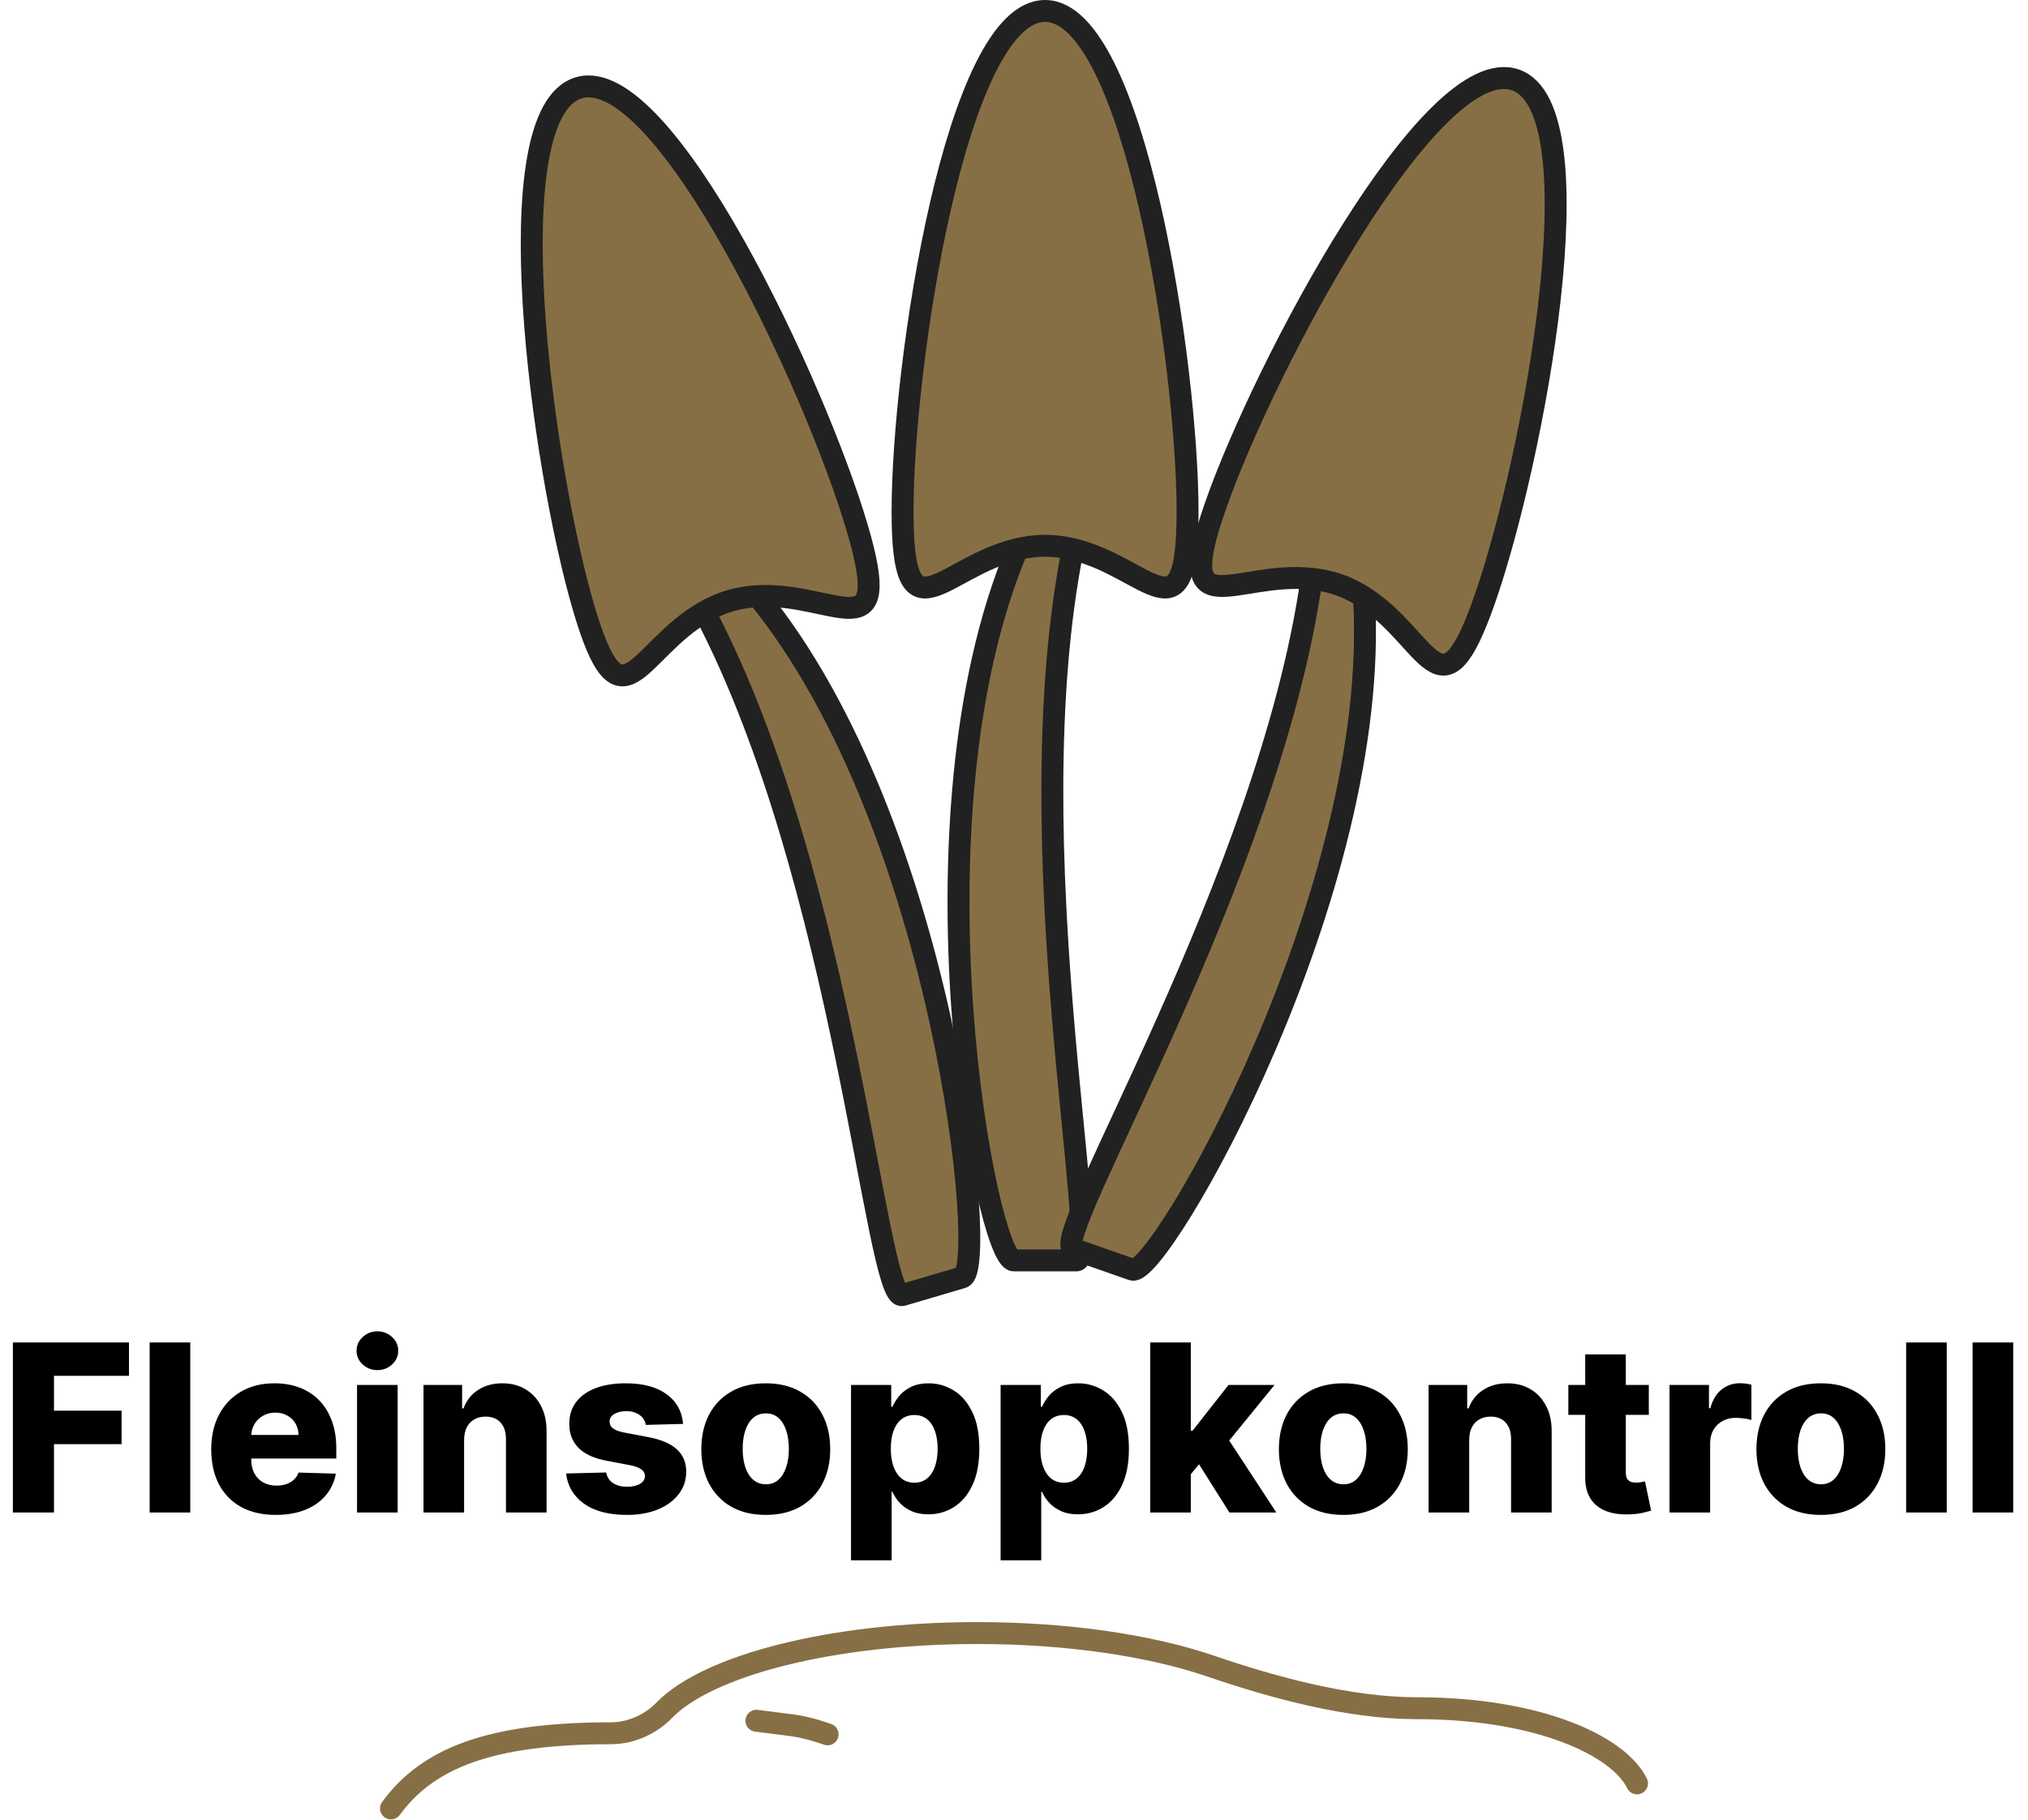
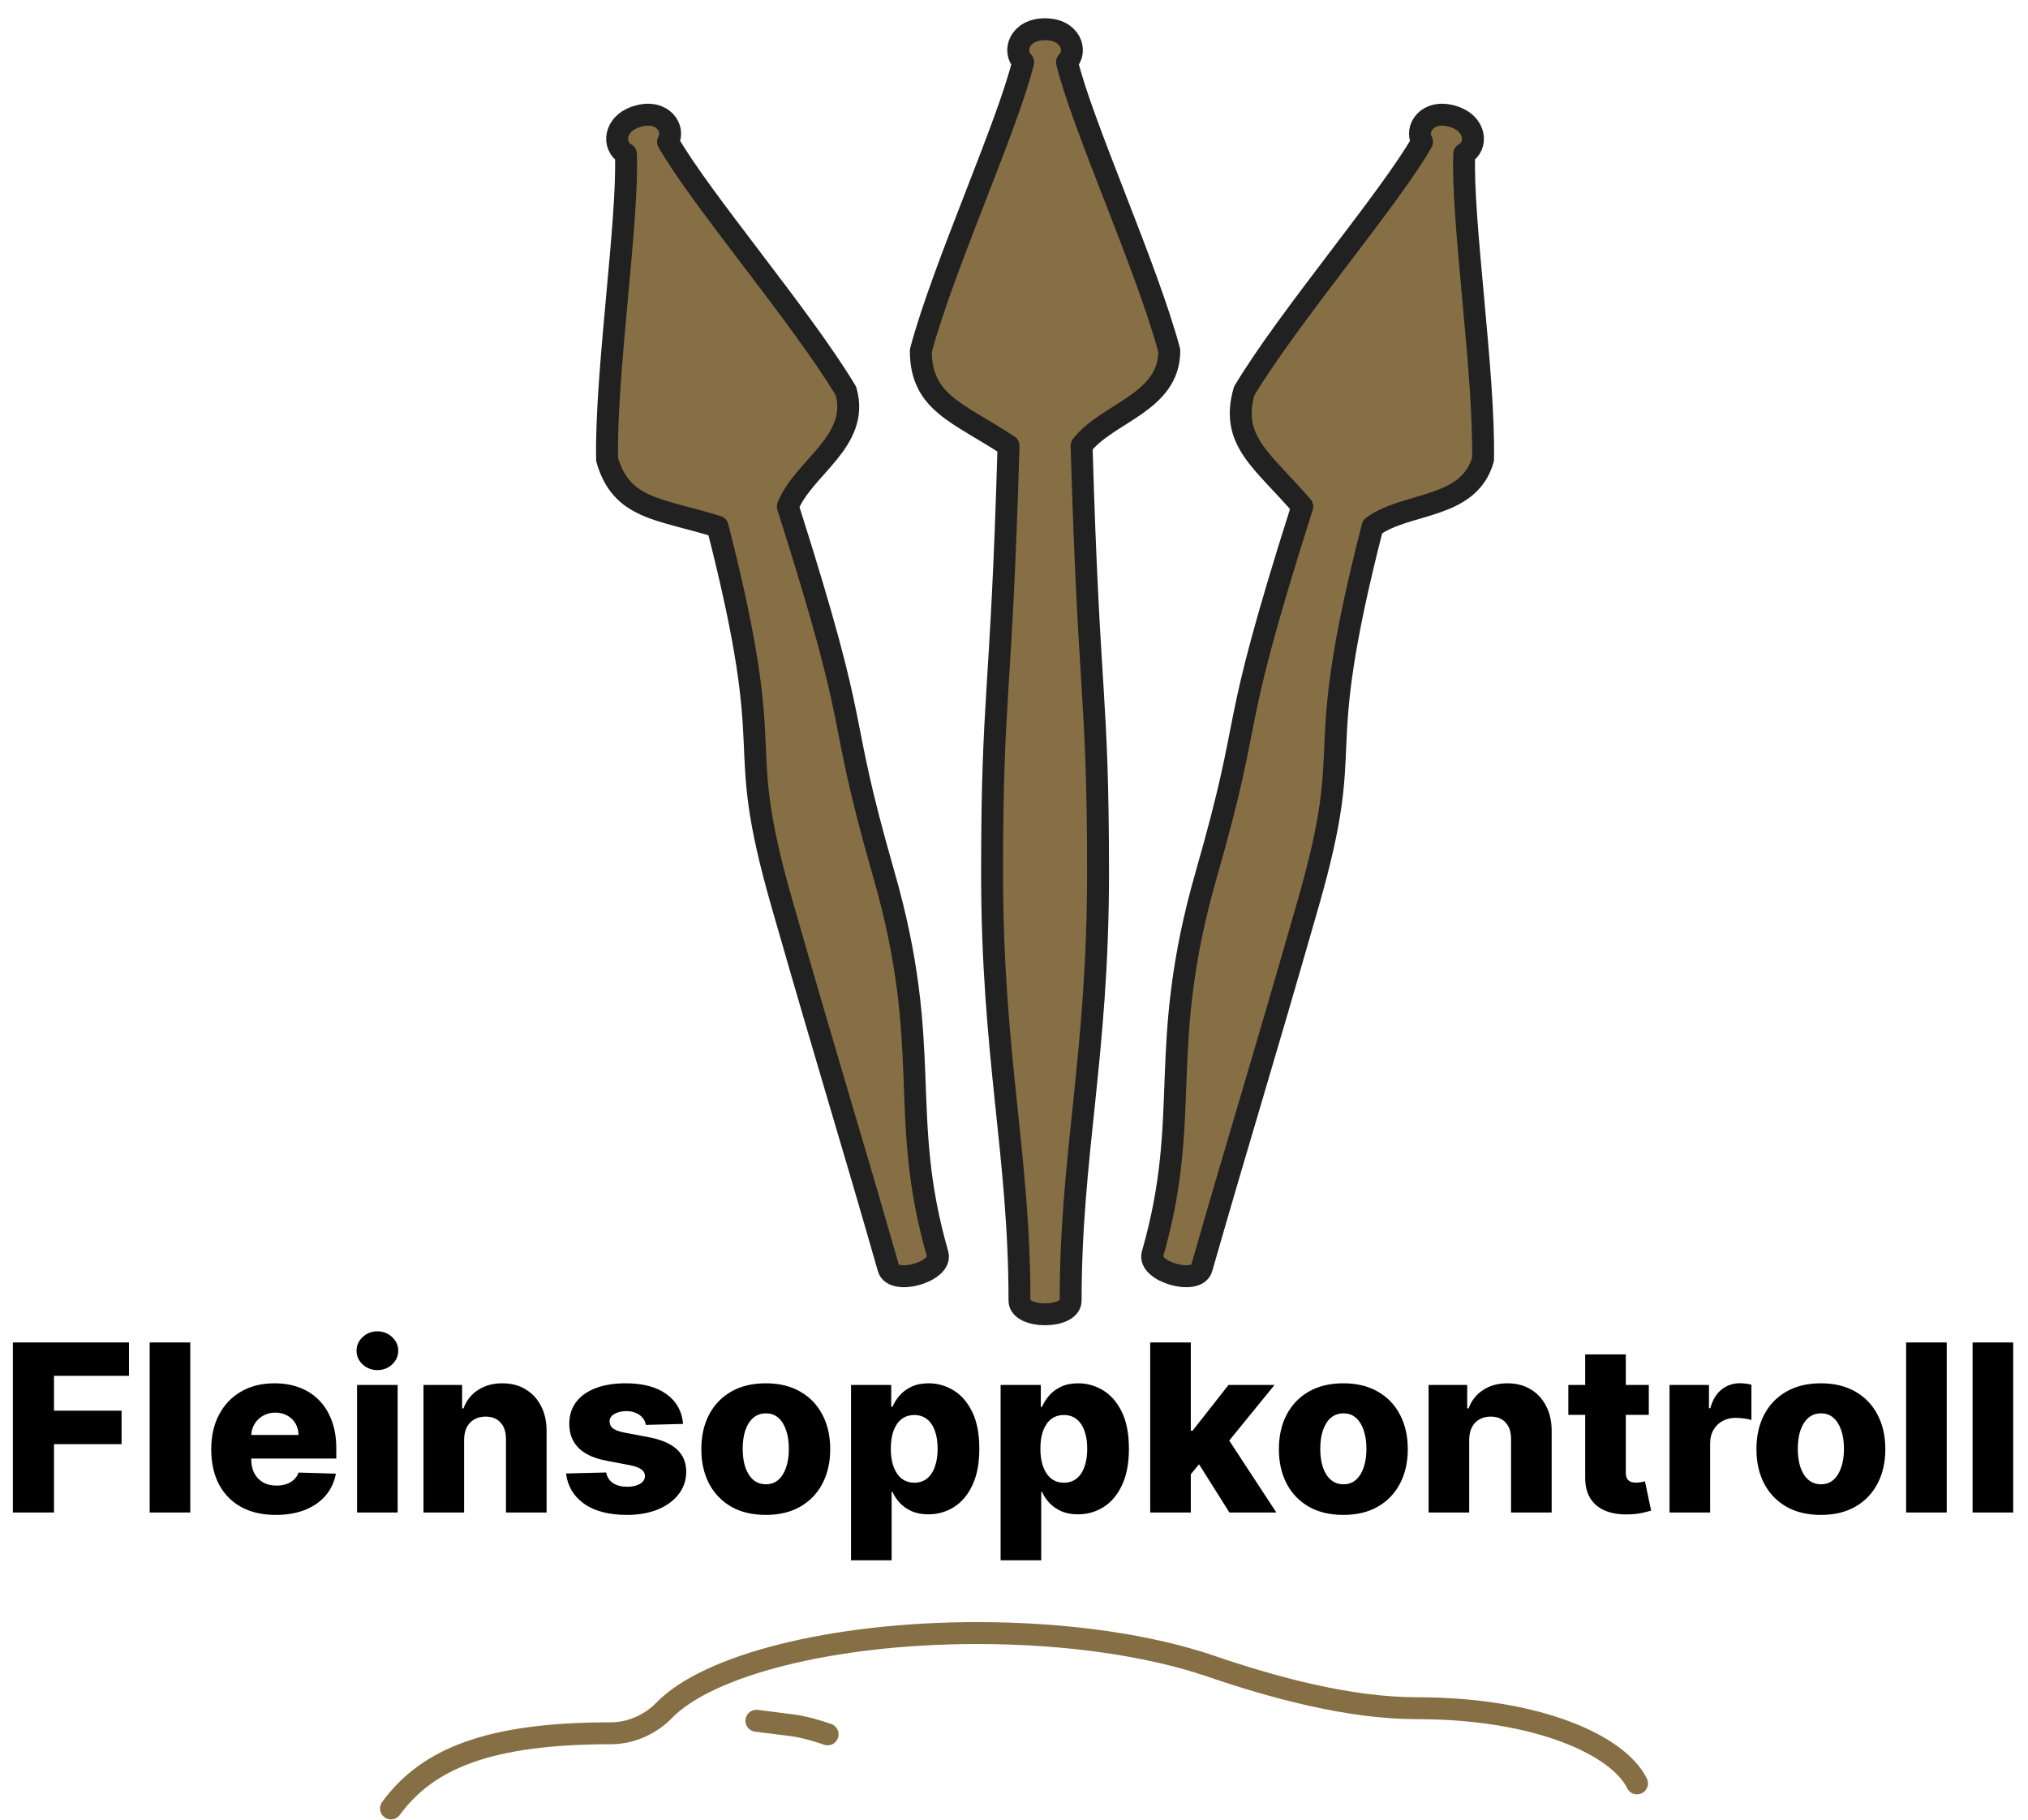
<svg xmlns="http://www.w3.org/2000/svg" width="555" height="498" viewBox="0 0 555 498" fill="none">
-   <path d="M286 3C261.682 3 247 99.644 247 140.066C247 176.185 257.707 155.194 278.407 150.315C280.874 149.734 283.411 149.381 286 149.381C288.589 149.381 291.126 149.734 293.593 150.315C314.293 155.194 325 176.185 325 140.066C325 99.644 310.318 3 286 3Z" fill="#876F45" />
-   <path d="M277.454 345H294.546C302.083 345 277.454 231.5 293.593 150.315C291.126 149.734 288.589 149.381 286 149.381C283.411 149.381 280.874 149.734 278.407 150.315C247 225 269.917 345 277.454 345Z" fill="#876F45" />
-   <path d="M277.454 345C288.687 345 283.313 345 294.546 345M277.454 345C269.917 345 247 225 278.407 150.315M277.454 345H294.546M294.546 345C302.083 345 277.454 231.5 293.593 150.315M293.593 150.315C314.293 155.194 325 176.185 325 140.066C325 99.644 310.318 3 286 3C261.682 3 247 99.644 247 140.066C247 176.185 257.707 155.194 278.407 150.315M293.593 150.315C291.126 149.734 288.589 149.381 286 149.381C283.411 149.381 280.874 149.734 278.407 150.315" stroke="#212121" stroke-width="6" />
-   <path d="M414.742 21.878C437.697 29.908 419.642 125.979 406.295 164.134C394.368 198.227 391.193 174.878 373.265 163.437C371.128 162.074 368.85 160.904 366.406 160.049C363.962 159.194 361.451 158.689 358.931 158.423C337.781 156.193 320.743 172.471 332.67 138.378C346.017 100.223 391.788 13.848 414.742 21.878Z" fill="#876F45" />
-   <path d="M309.879 347.517L293.745 341.873C286.631 339.384 347.357 240.383 358.931 158.423C361.451 158.689 363.962 159.194 366.406 160.049C368.85 160.904 371.128 162.074 373.265 163.437C378.249 244.304 316.993 350.006 309.879 347.517Z" fill="#876F45" />
-   <path d="M309.879 347.517C299.276 343.808 304.348 345.582 293.745 341.873M309.879 347.517C316.993 350.006 378.249 244.304 373.265 163.437M309.879 347.517L293.745 341.873M293.745 341.873C286.631 339.384 347.357 240.383 358.931 158.423M358.931 158.423C337.781 156.193 320.743 172.471 332.67 138.378C346.017 100.223 391.788 13.848 414.742 21.878C437.697 29.908 419.642 125.979 406.295 164.134C394.368 198.227 391.193 174.878 373.265 163.437M358.931 158.423C361.451 158.689 363.962 159.194 366.406 160.049C368.85 160.904 371.128 162.074 373.265 163.437" stroke="#212121" stroke-width="6" />
-   <path d="M263.345 349.647L246.95 354.482C239.721 356.614 231.239 240.782 192.795 167.478C194.997 166.223 197.33 165.167 199.813 164.435C202.297 163.702 204.83 163.323 207.36 163.183C258.611 225.933 270.574 347.515 263.345 349.647Z" fill="#876F45" />
-   <path d="M158.407 24.032C181.732 17.153 223.152 105.697 234.586 144.468C244.802 179.112 228.595 162.007 207.36 163.183C204.83 163.323 202.297 163.702 199.813 164.435C197.33 165.167 194.997 166.223 192.795 167.478C174.321 178.013 169.988 201.175 159.771 166.532C148.337 127.761 135.082 30.911 158.407 24.032Z" fill="#876F45" />
-   <path d="M263.345 349.647C252.57 352.824 257.724 351.304 246.95 354.482M263.345 349.647C270.574 347.515 258.611 225.933 207.36 163.183M263.345 349.647L246.95 354.482M246.95 354.482C239.721 356.614 231.239 240.782 192.795 167.478M192.795 167.478C174.321 178.013 169.988 201.175 159.771 166.532C148.337 127.761 135.082 30.911 158.407 24.032C181.732 17.153 223.152 105.697 234.586 144.468C244.802 179.112 228.595 162.007 207.36 163.183M192.795 167.478C194.997 166.223 197.33 165.167 199.813 164.435C202.297 163.702 204.83 163.323 207.36 163.183" stroke="#212121" stroke-width="6" />
+   <g transform="translate(121 0)">
+     <g transform="rotate(-16 165 210) translate(-58 0)">
+       <path d="M165.0 8.0 C172.0 8.0 174.0 14.0 171.0 17.0 C175.2 34.4 192.9 73.1 199.0 96.0 C199.0 110.3 182.0 112.9 175.0 122.0 C177.0 192.0 172.5 176.0 172.5 226.0 C172.5 276.0 158.0 290.0 158.0 330.0 C158.0 335.0 144.0 335.0 144.0 330.0 C144.0 290.0 143.5 276.0 143.5 226.0 C143.5 176.0 153.0 192.0 155.0 122.0 C141.2 112.9 131.0 110.3 131.0 96.0 C137.1 73.1 154.8 34.4 159.0 17.0 C156.0 14.0 158.0 8.0 165.0 8.0 Z" fill="#876F45" stroke="#212121" stroke-width="6" stroke-linejoin="round" />
+     </g>
+     <path d="M165.0 8.0 C172.0 8.0 174.0 14.0 171.0 17.0 C175.2 34.4 192.9 73.1 199.0 96.0 C199.0 110.3 182.0 112.9 175.0 122.0 C177.0 192.0 179.5 189.0 179.5 239.0 C179.5 289.0 172.0 316.0 172.0 356.0 C172.0 361.0 158.0 361.0 158.0 356.0 C158.0 316.0 150.5 289.0 150.5 239.0 C150.5 189.0 153.0 192.0 155.0 122.0 C141.2 112.9 131.0 110.3 131.0 96.0 C137.1 73.1 154.8 34.4 159.0 17.0 C156.0 14.0 158.0 8.0 165.0 8.0 Z" fill="#876F45" stroke="#212121" stroke-width="6" stroke-linejoin="round" />
+     <g transform="rotate(16 165 210) translate(58 0)">
+       <path d="M165.0 8.0 C172.0 8.0 174.0 14.0 171.0 17.0 C175.2 34.4 192.9 73.1 199.0 96.0 C199.0 110.3 182.0 112.9 175.0 122.0 C177.0 192.0 186.5 176.0 186.5 226.0 C186.5 276.0 186.0 290.0 186.0 330.0 C186.0 335.0 172.0 335.0 172.0 330.0 C172.0 290.0 157.5 276.0 157.5 226.0 C157.5 176.0 153.0 192.0 155.0 122.0 C141.2 112.9 131.0 110.3 131.0 96.0 C137.1 73.1 154.8 34.4 159.0 17.0 C156.0 14.0 158.0 8.0 165.0 8.0 Z" fill="#876F45" stroke="#212121" stroke-width="6" stroke-linejoin="round" />
+     </g>
+   </g>
  <path d="M3.523 414V367.455H35.295V376.591H14.773V386.136H33.273V395.295H14.773V414H3.523ZM52.074 367.455V414H40.96V367.455H52.074ZM75.466 414.659C71.814 414.659 68.663 413.939 66.011 412.5C63.375 411.045 61.345 408.977 59.92 406.295C58.511 403.598 57.807 400.394 57.807 396.682C57.807 393.076 58.519 389.924 59.943 387.227C61.367 384.515 63.375 382.409 65.966 380.909C68.557 379.394 71.61 378.636 75.125 378.636C77.61 378.636 79.883 379.023 81.943 379.795C84.004 380.568 85.784 381.712 87.284 383.227C88.784 384.742 89.951 386.614 90.784 388.841C91.617 391.053 92.034 393.591 92.034 396.455V399.227H61.693V392.773H81.693C81.678 391.591 81.398 390.538 80.852 389.614C80.307 388.689 79.557 387.97 78.602 387.455C77.663 386.924 76.579 386.659 75.352 386.659C74.11 386.659 72.996 386.939 72.011 387.5C71.026 388.045 70.246 388.795 69.671 389.75C69.095 390.689 68.792 391.758 68.761 392.955V399.523C68.761 400.947 69.042 402.197 69.602 403.273C70.163 404.333 70.958 405.159 71.989 405.75C73.019 406.341 74.246 406.636 75.671 406.636C76.655 406.636 77.549 406.5 78.352 406.227C79.155 405.955 79.845 405.553 80.421 405.023C80.996 404.492 81.428 403.841 81.716 403.068L91.921 403.364C91.496 405.652 90.564 407.644 89.125 409.341C87.701 411.023 85.829 412.333 83.511 413.273C81.193 414.197 78.511 414.659 75.466 414.659ZM97.71 414V379.091H108.824V414H97.71ZM103.278 375.023C101.718 375.023 100.377 374.508 99.256 373.477C98.135 372.432 97.574 371.174 97.574 369.705C97.574 368.25 98.135 367.008 99.256 365.977C100.377 364.932 101.718 364.409 103.278 364.409C104.854 364.409 106.195 364.932 107.301 365.977C108.422 367.008 108.983 368.25 108.983 369.705C108.983 371.174 108.422 372.432 107.301 373.477C106.195 374.508 104.854 375.023 103.278 375.023ZM127.011 394.091V414H115.898V379.091H126.466V385.5H126.852C127.625 383.364 128.943 381.689 130.807 380.477C132.67 379.25 134.89 378.636 137.466 378.636C139.92 378.636 142.049 379.189 143.852 380.295C145.67 381.386 147.08 382.917 148.08 384.886C149.095 386.841 149.595 389.129 149.58 391.75V414H138.466V393.932C138.481 391.992 137.989 390.477 136.989 389.386C136.004 388.295 134.633 387.75 132.875 387.75C131.708 387.75 130.678 388.008 129.784 388.523C128.905 389.023 128.223 389.742 127.739 390.682C127.269 391.621 127.027 392.758 127.011 394.091ZM186.938 389.75L176.733 390.023C176.627 389.295 176.339 388.652 175.869 388.091C175.4 387.515 174.786 387.068 174.028 386.75C173.286 386.417 172.422 386.25 171.438 386.25C170.15 386.25 169.051 386.508 168.142 387.023C167.248 387.538 166.809 388.235 166.824 389.114C166.809 389.795 167.081 390.386 167.642 390.886C168.218 391.386 169.241 391.788 170.71 392.091L177.438 393.364C180.922 394.03 183.513 395.136 185.21 396.682C186.922 398.227 187.786 400.273 187.801 402.818C187.786 405.212 187.074 407.295 185.665 409.068C184.271 410.841 182.362 412.22 179.938 413.205C177.513 414.174 174.741 414.659 171.619 414.659C166.634 414.659 162.703 413.636 159.824 411.591C156.96 409.53 155.324 406.773 154.915 403.318L165.892 403.045C166.134 404.318 166.763 405.288 167.778 405.955C168.794 406.621 170.089 406.955 171.665 406.955C173.089 406.955 174.248 406.689 175.142 406.159C176.036 405.629 176.491 404.924 176.506 404.045C176.491 403.258 176.142 402.629 175.46 402.159C174.778 401.674 173.71 401.295 172.256 401.023L166.165 399.864C162.665 399.227 160.059 398.053 158.347 396.341C156.634 394.614 155.786 392.417 155.801 389.75C155.786 387.417 156.407 385.424 157.665 383.773C158.922 382.106 160.71 380.833 163.028 379.955C165.347 379.076 168.081 378.636 171.233 378.636C175.96 378.636 179.688 379.629 182.415 381.614C185.142 383.583 186.65 386.295 186.938 389.75ZM209.568 414.659C205.902 414.659 202.75 413.909 200.114 412.409C197.492 410.894 195.47 408.788 194.045 406.091C192.636 403.379 191.932 400.235 191.932 396.659C191.932 393.068 192.636 389.924 194.045 387.227C195.47 384.515 197.492 382.409 200.114 380.909C202.75 379.394 205.902 378.636 209.568 378.636C213.235 378.636 216.379 379.394 219 380.909C221.636 382.409 223.659 384.515 225.068 387.227C226.492 389.924 227.205 393.068 227.205 396.659C227.205 400.235 226.492 403.379 225.068 406.091C223.659 408.788 221.636 410.894 219 412.409C216.379 413.909 213.235 414.659 209.568 414.659ZM209.636 406.273C210.97 406.273 212.098 405.864 213.023 405.045C213.947 404.227 214.652 403.091 215.136 401.636C215.636 400.182 215.886 398.5 215.886 396.591C215.886 394.652 215.636 392.955 215.136 391.5C214.652 390.045 213.947 388.909 213.023 388.091C212.098 387.273 210.97 386.864 209.636 386.864C208.258 386.864 207.091 387.273 206.136 388.091C205.197 388.909 204.477 390.045 203.977 391.5C203.492 392.955 203.25 394.652 203.25 396.591C203.25 398.5 203.492 400.182 203.977 401.636C204.477 403.091 205.197 404.227 206.136 405.045C207.091 405.864 208.258 406.273 209.636 406.273ZM232.898 427.091V379.091H243.898V385.068H244.239C244.693 384.008 245.337 382.985 246.17 382C247.019 381.015 248.095 380.212 249.398 379.591C250.716 378.955 252.292 378.636 254.125 378.636C256.549 378.636 258.814 379.273 260.92 380.545C263.042 381.818 264.754 383.78 266.057 386.432C267.36 389.083 268.011 392.462 268.011 396.568C268.011 400.523 267.383 403.833 266.125 406.5C264.883 409.167 263.201 411.167 261.08 412.5C258.973 413.833 256.633 414.5 254.057 414.5C252.299 414.5 250.777 414.212 249.489 413.636C248.201 413.061 247.117 412.303 246.239 411.364C245.375 410.424 244.708 409.417 244.239 408.341H244.011V427.091H232.898ZM243.784 396.545C243.784 398.424 244.034 400.061 244.534 401.455C245.049 402.848 245.784 403.932 246.739 404.705C247.708 405.462 248.867 405.841 250.216 405.841C251.58 405.841 252.739 405.462 253.693 404.705C254.648 403.932 255.367 402.848 255.852 401.455C256.352 400.061 256.602 398.424 256.602 396.545C256.602 394.667 256.352 393.038 255.852 391.659C255.367 390.28 254.648 389.212 253.693 388.455C252.754 387.697 251.595 387.318 250.216 387.318C248.852 387.318 247.693 387.689 246.739 388.432C245.784 389.174 245.049 390.235 244.534 391.614C244.034 392.992 243.784 394.636 243.784 396.545ZM273.835 427.091V379.091H284.835V385.068H285.176C285.631 384.008 286.275 382.985 287.108 382C287.956 381.015 289.032 380.212 290.335 379.591C291.653 378.955 293.229 378.636 295.062 378.636C297.487 378.636 299.752 379.273 301.858 380.545C303.979 381.818 305.691 383.78 306.994 386.432C308.297 389.083 308.949 392.462 308.949 396.568C308.949 400.523 308.32 403.833 307.062 406.5C305.82 409.167 304.138 411.167 302.017 412.5C299.911 413.833 297.57 414.5 294.994 414.5C293.237 414.5 291.714 414.212 290.426 413.636C289.138 413.061 288.055 412.303 287.176 411.364C286.312 410.424 285.646 409.417 285.176 408.341H284.949V427.091H273.835ZM284.722 396.545C284.722 398.424 284.972 400.061 285.472 401.455C285.987 402.848 286.722 403.932 287.676 404.705C288.646 405.462 289.805 405.841 291.153 405.841C292.517 405.841 293.676 405.462 294.631 404.705C295.585 403.932 296.305 402.848 296.79 401.455C297.29 400.061 297.54 398.424 297.54 396.545C297.54 394.667 297.29 393.038 296.79 391.659C296.305 390.28 295.585 389.212 294.631 388.455C293.691 387.697 292.532 387.318 291.153 387.318C289.79 387.318 288.631 387.689 287.676 388.432C286.722 389.174 285.987 390.235 285.472 391.614C284.972 392.992 284.722 394.636 284.722 396.545ZM324.795 404.841L324.841 391.591H326.386L336.205 379.091H348.795L334.205 397H331.273L324.795 404.841ZM314.773 414V367.455H325.886V414H314.773ZM336.455 414L327.318 399.5L334.636 391.614L349.295 414H336.455ZM367.631 414.659C363.964 414.659 360.813 413.909 358.176 412.409C355.555 410.894 353.532 408.788 352.108 406.091C350.699 403.379 349.994 400.235 349.994 396.659C349.994 393.068 350.699 389.924 352.108 387.227C353.532 384.515 355.555 382.409 358.176 380.909C360.813 379.394 363.964 378.636 367.631 378.636C371.297 378.636 374.441 379.394 377.062 380.909C379.699 382.409 381.722 384.515 383.131 387.227C384.555 389.924 385.267 393.068 385.267 396.659C385.267 400.235 384.555 403.379 383.131 406.091C381.722 408.788 379.699 410.894 377.062 412.409C374.441 413.909 371.297 414.659 367.631 414.659ZM367.699 406.273C369.032 406.273 370.161 405.864 371.085 405.045C372.009 404.227 372.714 403.091 373.199 401.636C373.699 400.182 373.949 398.5 373.949 396.591C373.949 394.652 373.699 392.955 373.199 391.5C372.714 390.045 372.009 388.909 371.085 388.091C370.161 387.273 369.032 386.864 367.699 386.864C366.32 386.864 365.153 387.273 364.199 388.091C363.259 388.909 362.54 390.045 362.04 391.5C361.555 392.955 361.312 394.652 361.312 396.591C361.312 398.5 361.555 400.182 362.04 401.636C362.54 403.091 363.259 404.227 364.199 405.045C365.153 405.864 366.32 406.273 367.699 406.273ZM402.074 394.091V414H390.96V379.091H401.528V385.5H401.915C402.688 383.364 404.006 381.689 405.869 380.477C407.733 379.25 409.953 378.636 412.528 378.636C414.983 378.636 417.112 379.189 418.915 380.295C420.733 381.386 422.142 382.917 423.142 384.886C424.157 386.841 424.657 389.129 424.642 391.75V414H413.528V393.932C413.544 391.992 413.051 390.477 412.051 389.386C411.066 388.295 409.695 387.75 407.938 387.75C406.771 387.75 405.741 388.008 404.847 388.523C403.968 389.023 403.286 389.742 402.801 390.682C402.331 391.621 402.089 392.758 402.074 394.091ZM451.227 379.091V387.273H429.205V379.091H451.227ZM433.818 370.727H444.932V403.023C444.932 403.705 445.038 404.258 445.25 404.682C445.477 405.091 445.803 405.386 446.227 405.568C446.652 405.735 447.159 405.818 447.75 405.818C448.174 405.818 448.621 405.78 449.091 405.705C449.576 405.614 449.939 405.538 450.182 405.477L451.864 413.5C451.333 413.652 450.583 413.841 449.614 414.068C448.659 414.295 447.515 414.439 446.182 414.5C443.576 414.621 441.341 414.318 439.477 413.591C437.629 412.848 436.212 411.697 435.227 410.136C434.258 408.576 433.788 406.614 433.818 404.25V370.727ZM456.898 414V379.091H467.693V385.455H468.057C468.693 383.152 469.731 381.439 471.17 380.318C472.61 379.182 474.284 378.614 476.193 378.614C476.708 378.614 477.239 378.652 477.784 378.727C478.33 378.788 478.837 378.886 479.307 379.023V388.682C478.777 388.5 478.08 388.356 477.216 388.25C476.367 388.144 475.61 388.091 474.943 388.091C473.625 388.091 472.436 388.386 471.375 388.977C470.33 389.553 469.504 390.364 468.898 391.409C468.307 392.439 468.011 393.652 468.011 395.045V414H456.898ZM498.318 414.659C494.652 414.659 491.5 413.909 488.864 412.409C486.242 410.894 484.22 408.788 482.795 406.091C481.386 403.379 480.682 400.235 480.682 396.659C480.682 393.068 481.386 389.924 482.795 387.227C484.22 384.515 486.242 382.409 488.864 380.909C491.5 379.394 494.652 378.636 498.318 378.636C501.985 378.636 505.129 379.394 507.75 380.909C510.386 382.409 512.409 384.515 513.818 387.227C515.242 389.924 515.955 393.068 515.955 396.659C515.955 400.235 515.242 403.379 513.818 406.091C512.409 408.788 510.386 410.894 507.75 412.409C505.129 413.909 501.985 414.659 498.318 414.659ZM498.386 406.273C499.72 406.273 500.848 405.864 501.773 405.045C502.697 404.227 503.402 403.091 503.886 401.636C504.386 400.182 504.636 398.5 504.636 396.591C504.636 394.652 504.386 392.955 503.886 391.5C503.402 390.045 502.697 388.909 501.773 388.091C500.848 387.273 499.72 386.864 498.386 386.864C497.008 386.864 495.841 387.273 494.886 388.091C493.947 388.909 493.227 390.045 492.727 391.5C492.242 392.955 492 394.652 492 396.591C492 398.5 492.242 400.182 492.727 401.636C493.227 403.091 493.947 404.227 494.886 405.045C495.841 405.864 497.008 406.273 498.386 406.273ZM532.761 367.455V414H521.648V367.455H532.761ZM550.949 367.455V414H539.835V367.455H550.949Z" fill="black" />
  <path d="M107 495C117.029 481.286 133.942 474.429 167.176 474.429C173.152 474.429 178.444 471.587 181.737 468.177C193.614 455.877 227.51 447 267.471 447C292.408 447 314.983 450.457 331.32 456.045C348.149 461.802 369.005 467.571 387.824 467.571C421.058 467.571 442.985 477.857 448 488.143" stroke="#876F45" stroke-width="6" stroke-linecap="round" />
  <path d="M207 471C207 471 212.139 471.655 216.745 472.242C221.351 472.828 226.489 474.725 226.489 474.725" stroke="#876F45" stroke-width="6" stroke-linecap="round" stroke-linejoin="round" />
</svg>
